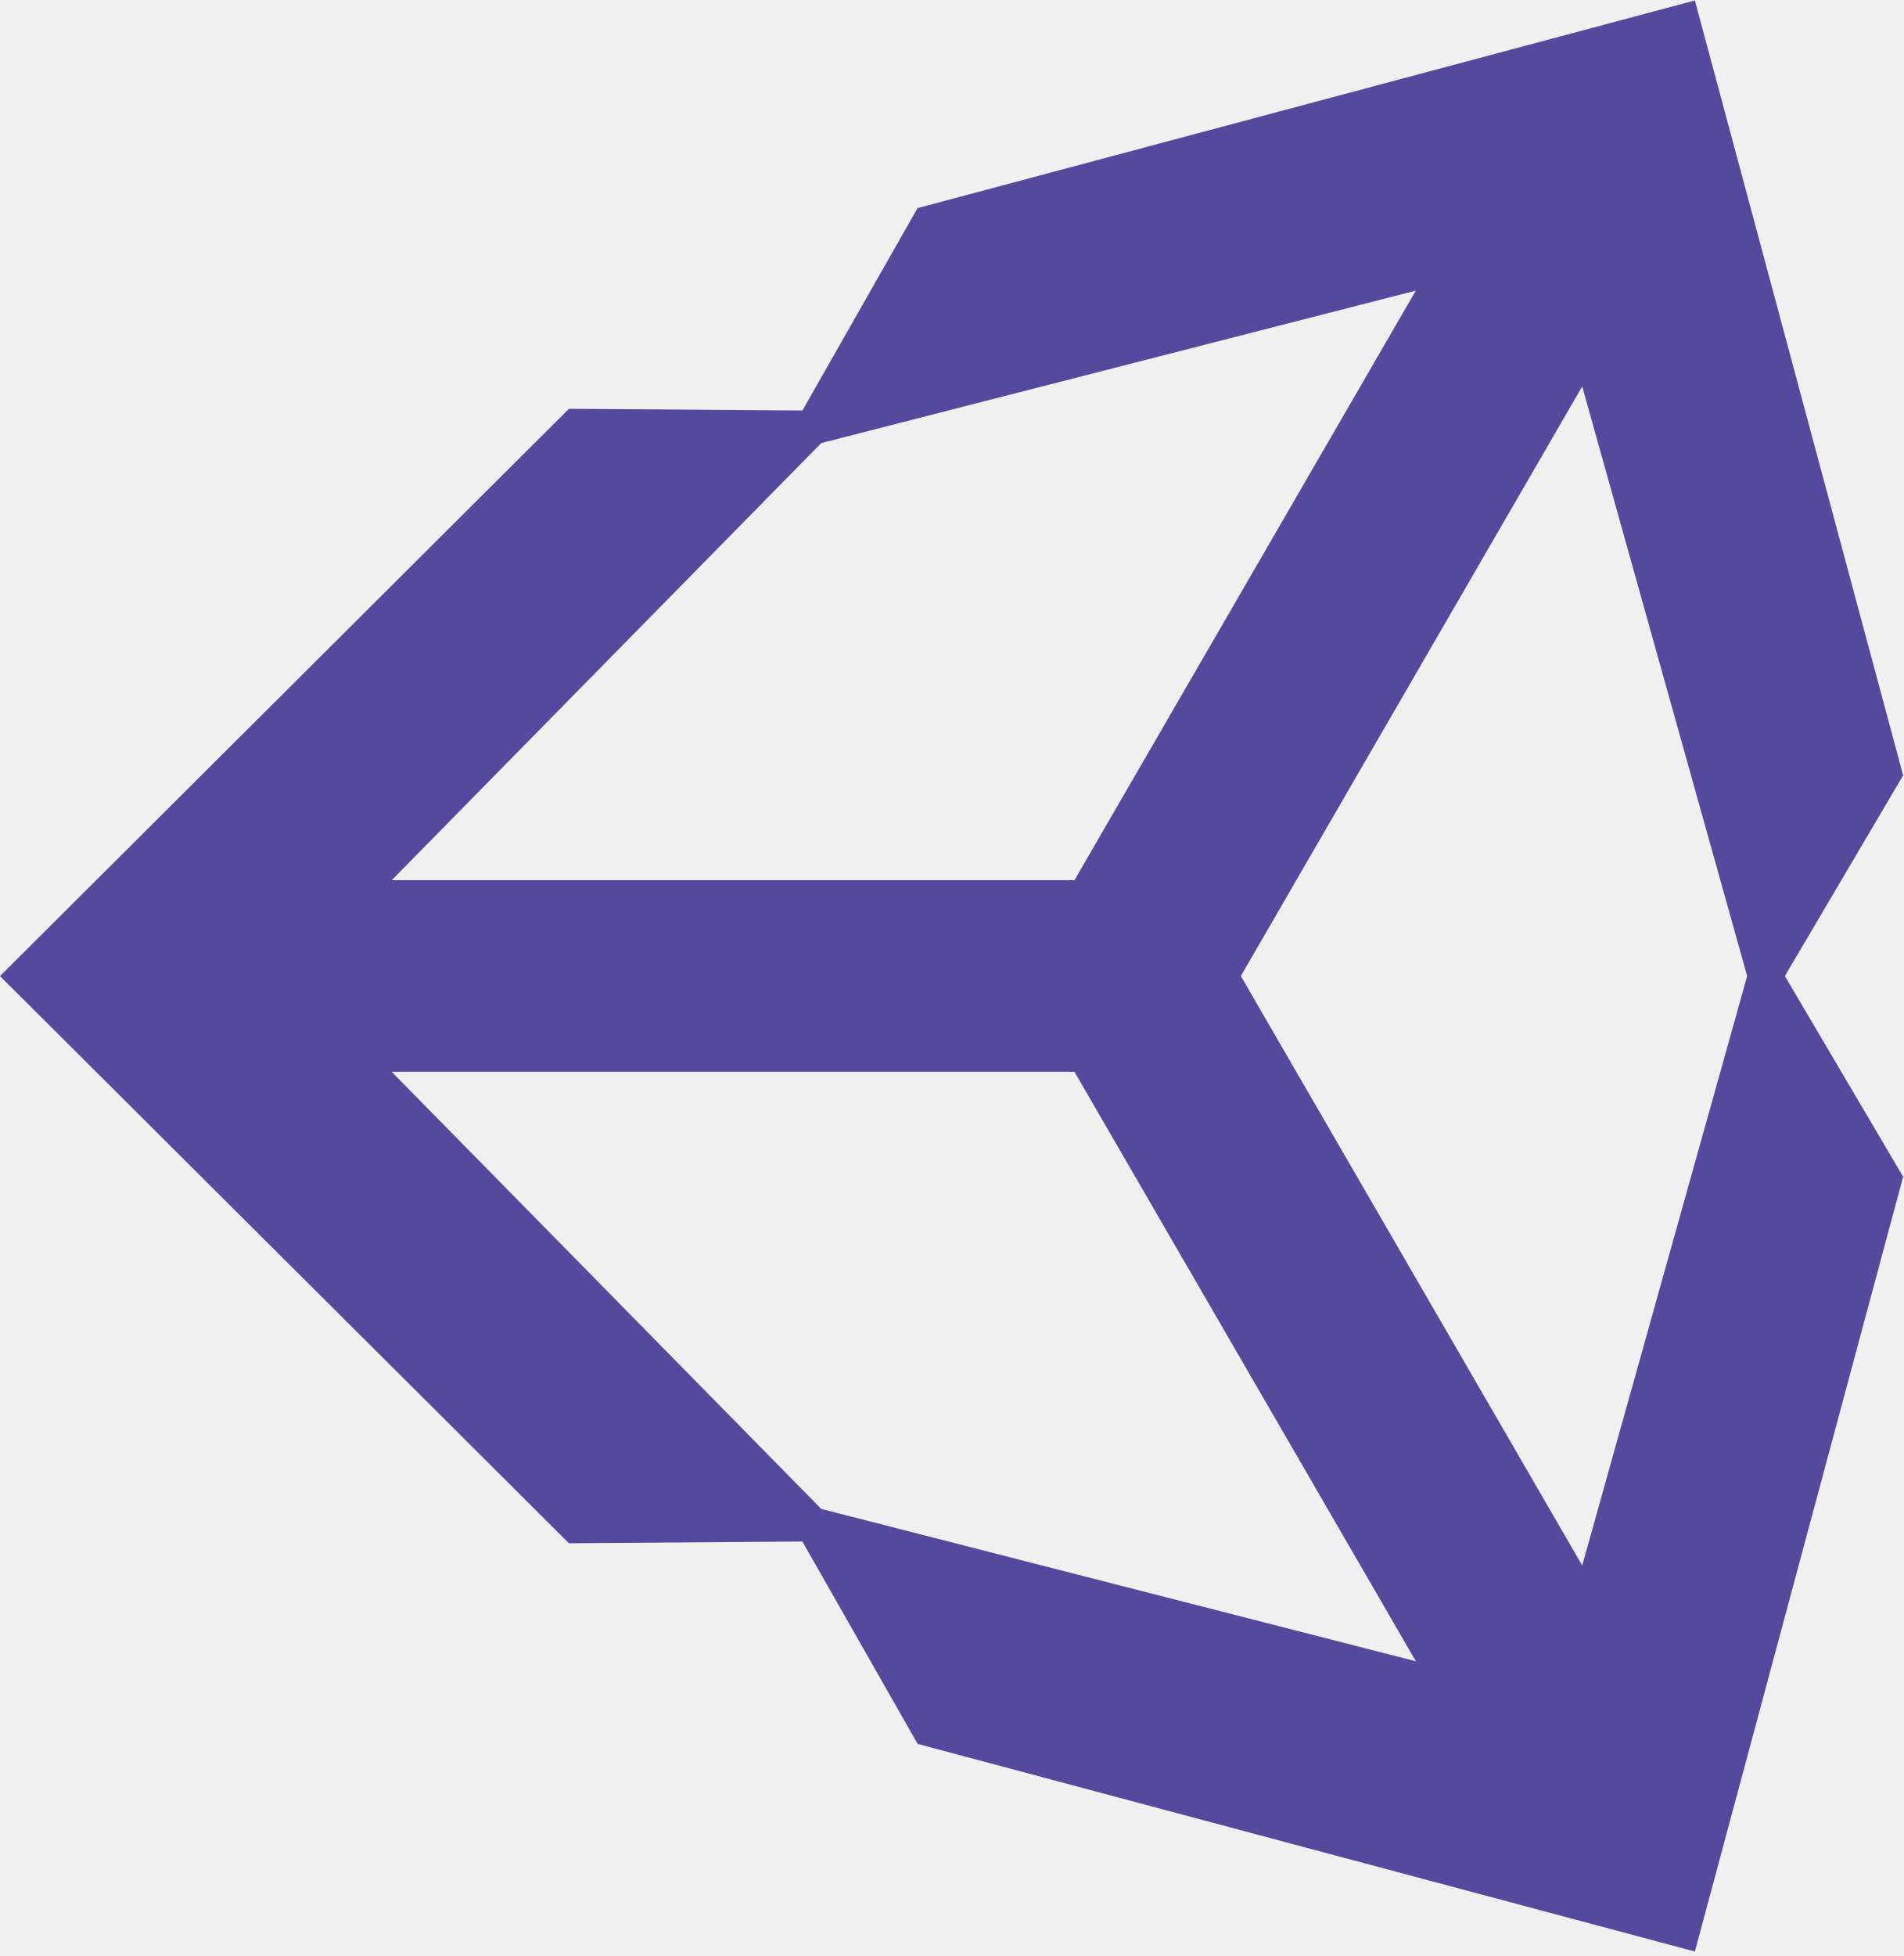
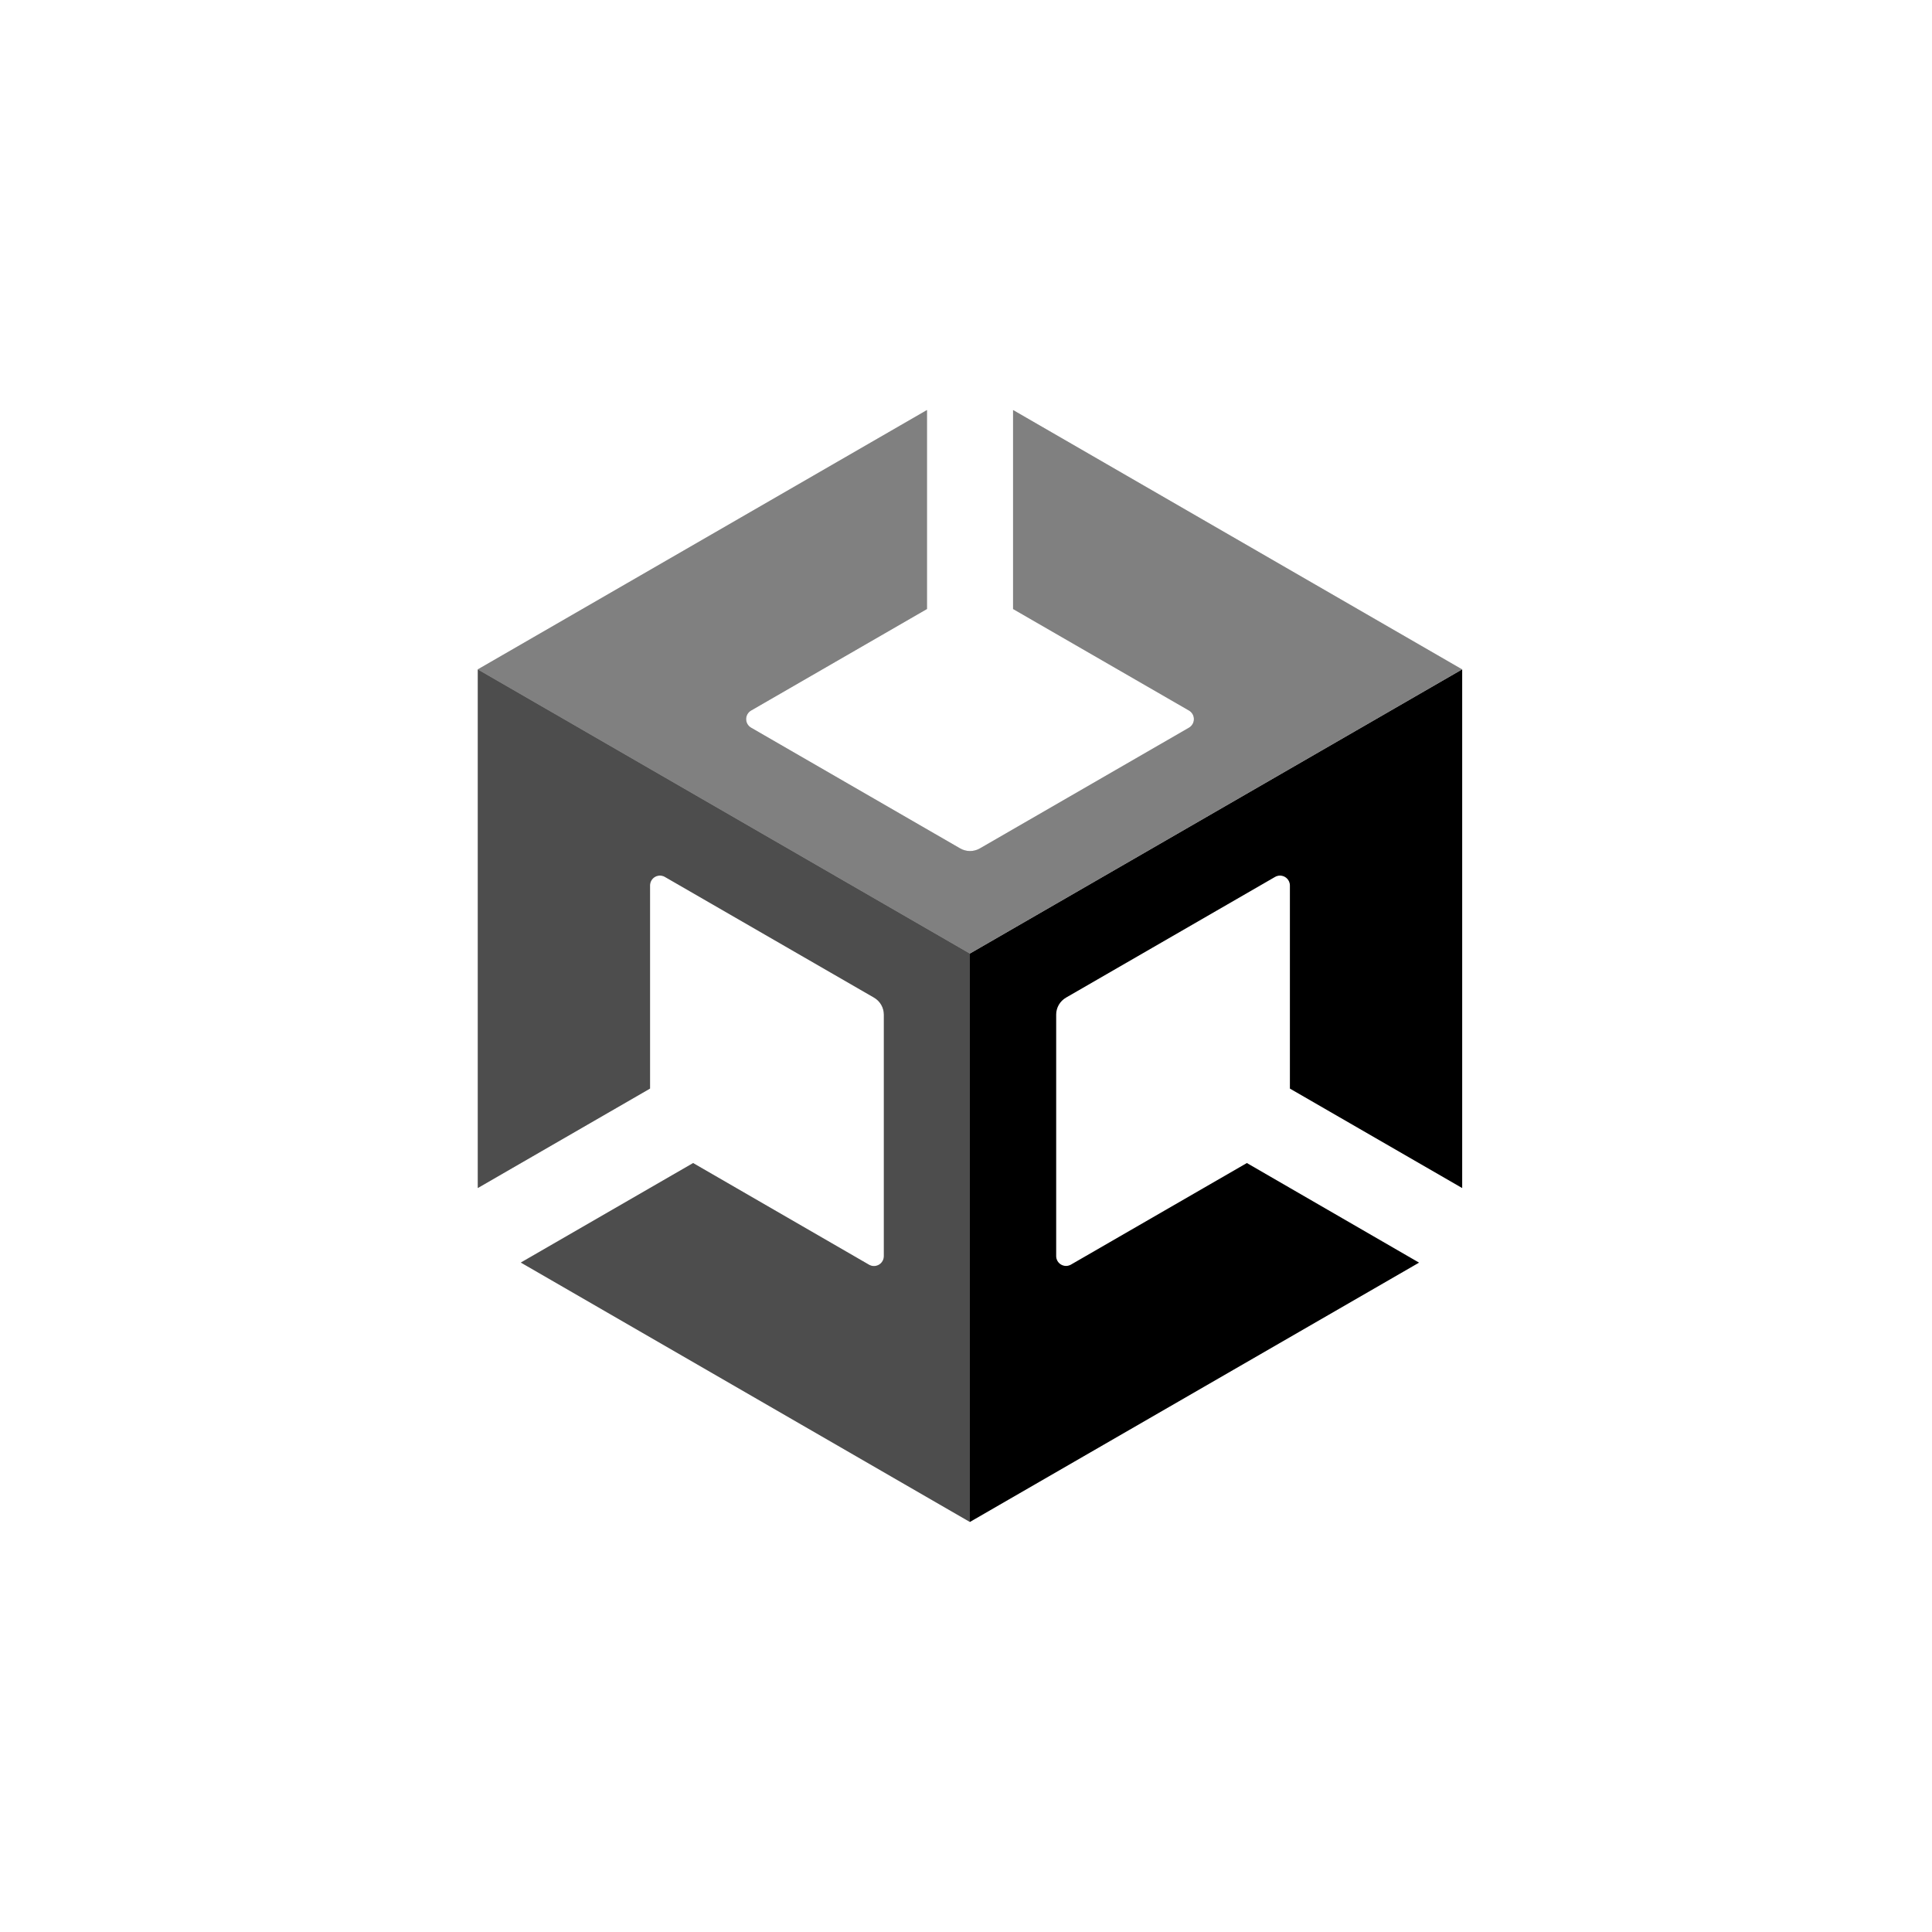
- <svg xmlns="http://www.w3.org/2000/svg" width="256px" height="263px" viewBox="0 0 256 263" version="1.1" preserveAspectRatio="xMidYMid">
-   <g fill="#55499E">
-     <path d="M166.872,131.237 L212.781,51.962 L234.966,131.237 L212.781,210.493 L166.872,131.237 L166.872,131.237 Z M144.496,144.111 L190.412,223.373 L110.446,202.887 L52.675,144.111 L144.496,144.111 L144.496,144.111 Z M190.402,39.078 L144.496,118.353 L52.675,118.353 L110.446,59.573 L190.402,39.078 L190.402,39.078 Z M255.941,104.259 L227.933,0.06 L123.393,27.985 L107.918,55.192 L76.517,54.967 L0,131.244 L76.517,207.503 L76.52,207.503 L107.908,207.271 L123.405,234.478 L227.933,262.398 L255.941,158.219 L240.035,131.237 L255.941,104.259 L255.941,104.259 Z" />
+ <svg xmlns="http://www.w3.org/2000/svg" id="Layer_1" data-name="Layer 1" viewBox="0 0 500 500">
+   <defs>
+     <style>.cls-1{fill:none;}.cls-2{fill:#fff;}.cls-3{clip-path:url(#clip-path);}.cls-4{fill:#ccc;}.cls-5{fill:gray;}.cls-6{fill:#4d4d4d;}</style>
+     <clipPath id="clip-path">
+       <rect class="cls-1" x="95" y="95" width="310" height="310" />
+     </clipPath>
+   </defs>
+   <rect class="cls-2" width="500" height="500" />
+   <g id="U_Cube_Black">
+     <g class="cls-3">
+       <g class="cls-3">
+         <path class="cls-4" d="M378.42,307.46V173.24L262.18,106.12v51.49l45.55,26.29a2.57,2.57,0,0,1,0,4.41l-54.14,31.26a5.1,5.1,0,0,1-5.1,0l-54.13-31.26a2.56,2.56,0,0,1,0-4.41l45.54-26.29V106.12L123.65,173.24V307.46l44.58-25.74v-52.6a2.56,2.56,0,0,1,3.82-2.19l54.14,31.25a5.1,5.1,0,0,1,2.55,4.42v62.51a2.56,2.56,0,0,1-3.8,2.22L179.38,301l-44.59,25.74L251,393.88l116.24-67.12L322.69,301l-45.55,26.3a2.56,2.56,0,0,1-3.81-2.21V262.6a5.09,5.09,0,0,1,2.55-4.42L330,226.93a2.57,2.57,0,0,1,3.83,2.2v52.59Z" />
+         <path d="M251,393.88l116.24-67.11L322.69,301l-45.55,26.3a2.56,2.56,0,0,1-3.81-2.21V262.6a5.09,5.09,0,0,1,2.55-4.42L330,226.93a2.57,2.57,0,0,1,3.83,2.2v52.59l44.58,25.74V173.23L251,246.78Z" />
+         <path class="cls-5" d="M262.18,106.12v51.49l45.55,26.29a2.57,2.57,0,0,1,0,4.41l-54.14,31.26a5.1,5.1,0,0,1-5.1,0l-54.13-31.26a2.56,2.56,0,0,1,0-4.41l45.54-26.29V106.12L123.65,173.24,251,246.78l127.39-73.54Z" />
+         <path class="cls-6" d="M224.94,327.33,179.38,301l-44.59,25.75L251,393.88V246.78L123.65,173.24V307.46l44.58-25.74v-52.6a2.56,2.56,0,0,1,3.82-2.19l54.14,31.25a5.1,5.1,0,0,1,2.55,4.42v62.51a2.56,2.56,0,0,1-3.8,2.22" />
+       </g>
+     </g>
  </g>
</svg>
